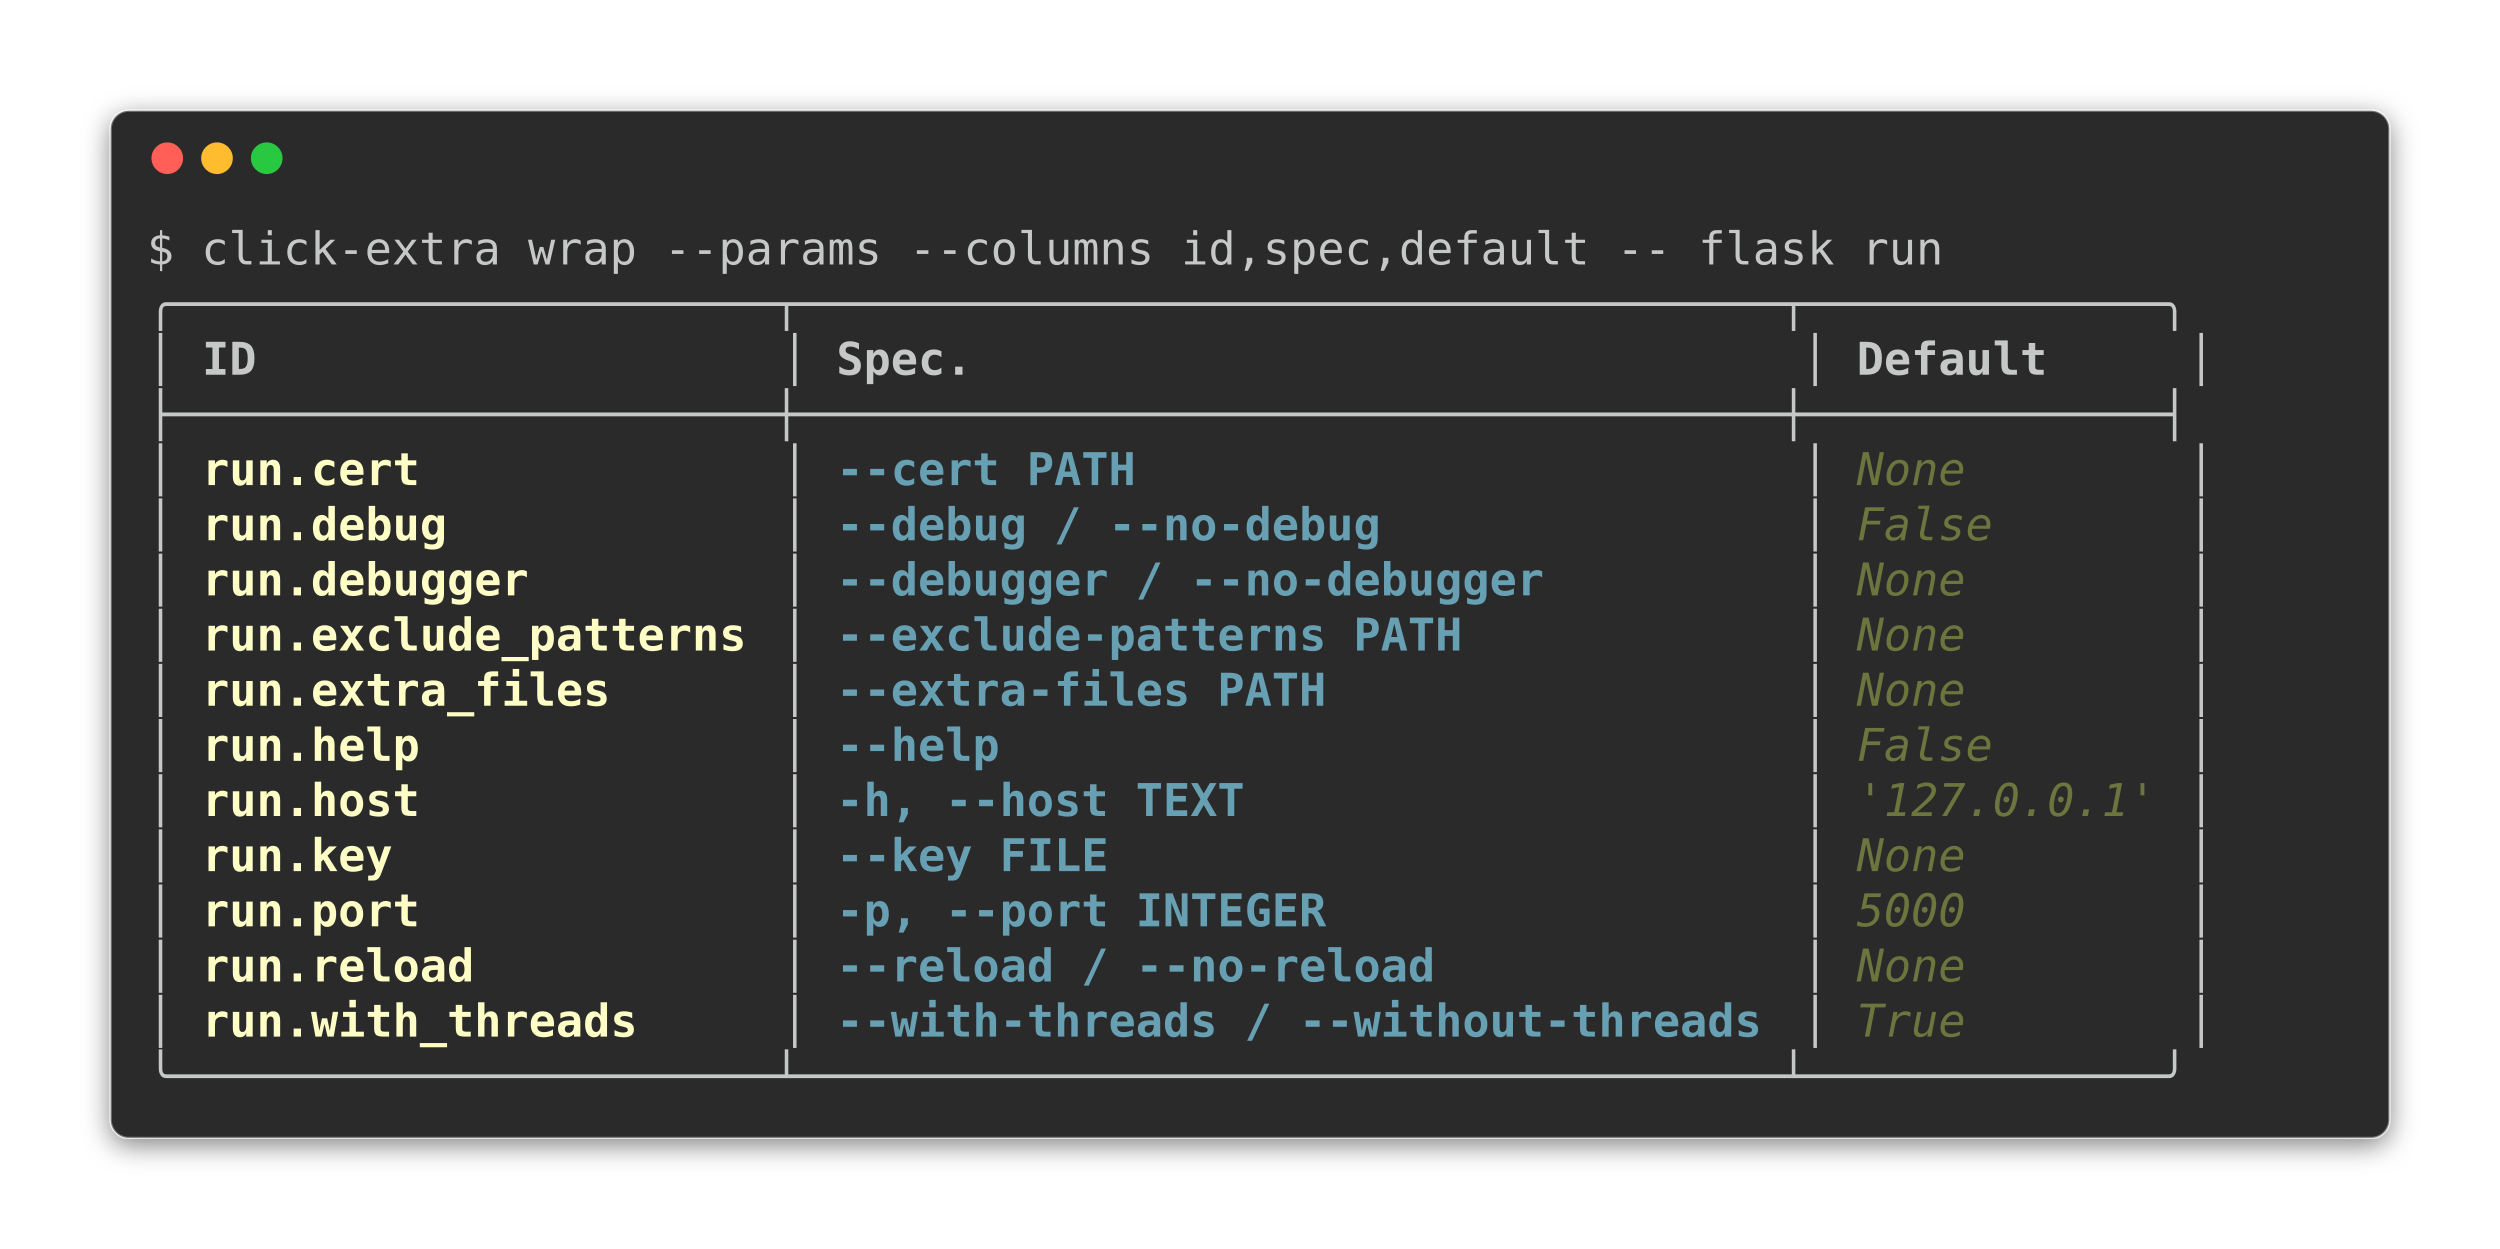
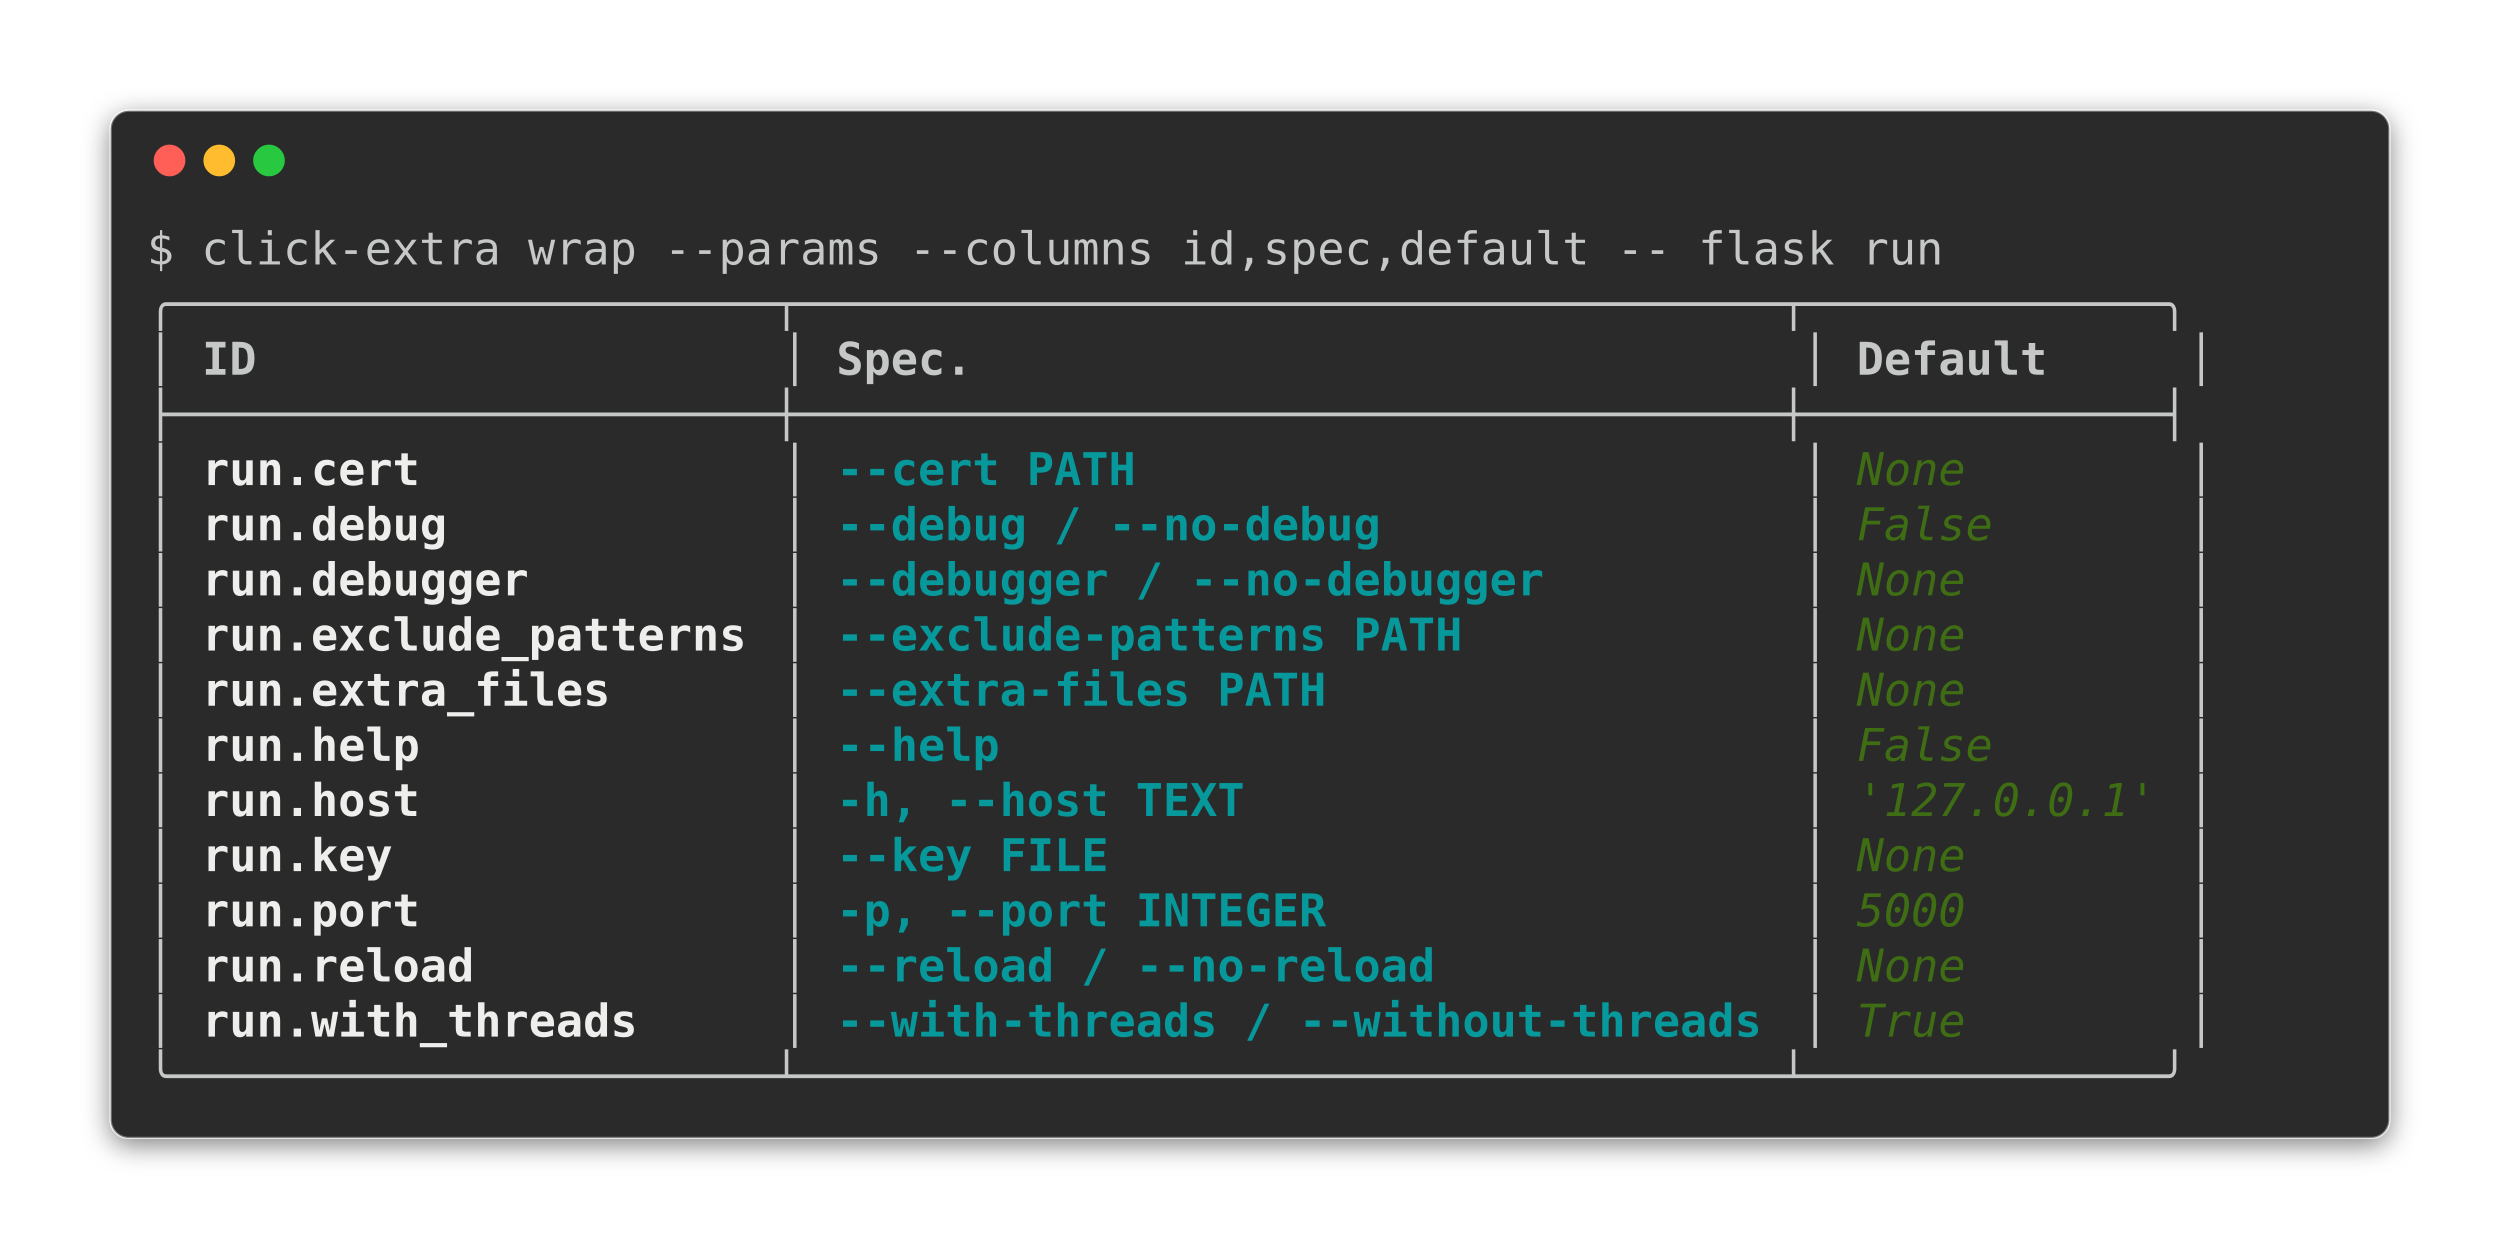
- <svg xmlns="http://www.w3.org/2000/svg" class="rich-terminal" viewBox="0 0 1106 552.4">
+ <svg xmlns="http://www.w3.org/2000/svg" viewBox="0 0 1106 552.4">
  <style>
- 
-     @font-face {
-         font-family: "Fira Code";
-         src: local("FiraCode-Regular"),
-                 url("https://cdnjs.cloudflare.com/ajax/libs/firacode/6.2.0/woff2/FiraCode-Regular.woff2") format("woff2"),
-                 url("https://cdnjs.cloudflare.com/ajax/libs/firacode/6.2.0/woff/FiraCode-Regular.woff") format("woff");
-         font-style: normal;
-         font-weight: 400;
-     }
-     @font-face {
-         font-family: "Fira Code";
-         src: local("FiraCode-Bold"),
-                 url("https://cdnjs.cloudflare.com/ajax/libs/firacode/6.2.0/woff2/FiraCode-Bold.woff2") format("woff2"),
-                 url("https://cdnjs.cloudflare.com/ajax/libs/firacode/6.2.0/woff/FiraCode-Bold.woff") format("woff");
-         font-style: bold;
-         font-weight: 700;
-     }
- 
    .wrap-flask-params-screen-matrix {
-         font-family: Fira Code, monospace;
+         font-family: 'Fira Code', 'Cascadia Code', Menlo, Consolas, monospace;
        font-size: 20px;
        line-height: 24.4px;
        font-variant-east-asian: full-width;
    }
- 
    .wrap-flask-params-screen-title {
        font-size: 18px;
        font-weight: bold;
-         font-family: arial;
+         font-family: 'Fira Code', 'Cascadia Code', Menlo, Consolas, monospace;
    }
- 
    .wrap-flask-params-screen-r1 { fill: #c5c8c6 }
- .wrap-flask-params-screen-r2 { fill: #c5c8c6;font-weight: bold }
- .wrap-flask-params-screen-r3 { fill: #fdfdc5;font-weight: bold }
- .wrap-flask-params-screen-r4 { fill: #68a0b3;font-weight: bold }
- .wrap-flask-params-screen-r5 { fill: #6b753d;font-style: italic; }
-     </style>
+     .wrap-flask-params-screen-r2 { fill: #c5c8c6;font-weight: bold }
+     .wrap-flask-params-screen-r3 { fill: #eeeeec;font-weight: bold }
+     .wrap-flask-params-screen-r4 { fill: #06989a;font-weight: bold }
+     .wrap-flask-params-screen-r5 { fill: #3f6d14;font-style: italic }
+ </style>
  <defs>
-     <clipPath id="wrap-flask-params-screen-clip-terminal">
-       <rect x="0" y="0" width="975.0" height="389.4" />
-     </clipPath>
-     <clipPath id="wrap-flask-params-screen-line-0">
-       <rect x="0" y="1.5" width="976" height="24.65" />
-     </clipPath>
-     <clipPath id="wrap-flask-params-screen-line-1">
-       <rect x="0" y="25.9" width="976" height="24.65" />
-     </clipPath>
-     <clipPath id="wrap-flask-params-screen-line-2">
-       <rect x="0" y="50.3" width="976" height="24.65" />
-     </clipPath>
-     <clipPath id="wrap-flask-params-screen-line-3">
-       <rect x="0" y="74.7" width="976" height="24.65" />
-     </clipPath>
-     <clipPath id="wrap-flask-params-screen-line-4">
-       <rect x="0" y="99.1" width="976" height="24.65" />
-     </clipPath>
-     <clipPath id="wrap-flask-params-screen-line-5">
-       <rect x="0" y="123.5" width="976" height="24.65" />
-     </clipPath>
-     <clipPath id="wrap-flask-params-screen-line-6">
-       <rect x="0" y="147.9" width="976" height="24.65" />
-     </clipPath>
-     <clipPath id="wrap-flask-params-screen-line-7">
-       <rect x="0" y="172.3" width="976" height="24.65" />
-     </clipPath>
-     <clipPath id="wrap-flask-params-screen-line-8">
-       <rect x="0" y="196.7" width="976" height="24.65" />
-     </clipPath>
-     <clipPath id="wrap-flask-params-screen-line-9">
-       <rect x="0" y="221.1" width="976" height="24.65" />
-     </clipPath>
-     <clipPath id="wrap-flask-params-screen-line-10">
-       <rect x="0" y="245.5" width="976" height="24.65" />
-     </clipPath>
-     <clipPath id="wrap-flask-params-screen-line-11">
-       <rect x="0" y="269.9" width="976" height="24.65" />
-     </clipPath>
-     <clipPath id="wrap-flask-params-screen-line-12">
-       <rect x="0" y="294.3" width="976" height="24.65" />
-     </clipPath>
-     <clipPath id="wrap-flask-params-screen-line-13">
-       <rect x="0" y="318.7" width="976" height="24.65" />
-     </clipPath>
-     <clipPath id="wrap-flask-params-screen-line-14">
-       <rect x="0" y="343.1" width="976" height="24.65" />
+     <clipPath id="wrap-flask-params-screen-clip">
+       <rect x="0" y="0" width="976" height="390.4" />
    </clipPath>
    <filter id="wrap-flask-params-screen-shadow" x="-50%" y="-50%" width="200%" height="200%">
      <feDropShadow dx="0" dy="3" stdDeviation="6" flood-color="rgba(0,0,0,0.5)" />
    </filter>
  </defs>
-   <g transform="translate(48, 48)">
-     <rect fill="#292929" stroke="rgba(255,255,255,0.35)" stroke-width="1" x="1" y="1" width="1008" height="454.4" rx="8" filter="url(#wrap-flask-params-screen-shadow)" />
+   <rect fill="#292929" stroke="rgba(255,255,255,0.35)" stroke-width="1" x="49" y="49" width="1008" height="454.4" rx="8" filter="url(#wrap-flask-params-screen-shadow)" />
+   <g transform="translate(49, 49)">
    <g transform="translate(26,22)">
      <circle cx="0" cy="0" r="7" fill="#ff5f57" />
      <circle cx="22" cy="0" r="7" fill="#febc2e" />
      <circle cx="44" cy="0" r="7" fill="#28c840" />
    </g>
-     <g transform="translate(17, 49)" clip-path="url(#wrap-flask-params-screen-clip-terminal)">
-       <g class="wrap-flask-params-screen-matrix">
-         <text class="wrap-flask-params-screen-r1" x="0" y="20" textLength="805.2" clip-path="url(#wrap-flask-params-screen-line-0)">$ click-extra wrap --params --columns id,spec,default -- flask run</text>
-         <text class="wrap-flask-params-screen-r1" x="976" y="20" textLength="12.2" clip-path="url(#wrap-flask-params-screen-line-0)">
- </text>
-         <text class="wrap-flask-params-screen-r1" x="0" y="44.4" textLength="915" clip-path="url(#wrap-flask-params-screen-line-1)">╭──────────────────────┬────────────────────────────────────┬─────────────╮</text>
-         <text class="wrap-flask-params-screen-r1" x="976" y="44.4" textLength="12.2" clip-path="url(#wrap-flask-params-screen-line-1)">
- </text>
-         <text class="wrap-flask-params-screen-r1" x="0" y="68.8" textLength="12.2" clip-path="url(#wrap-flask-params-screen-line-2)">│</text>
-         <text class="wrap-flask-params-screen-r2" x="24.4" y="68.8" textLength="24.4" clip-path="url(#wrap-flask-params-screen-line-2)">ID</text>
-         <text class="wrap-flask-params-screen-r1" x="280.6" y="68.8" textLength="12.2" clip-path="url(#wrap-flask-params-screen-line-2)">│</text>
-         <text class="wrap-flask-params-screen-r2" x="305" y="68.8" textLength="61" clip-path="url(#wrap-flask-params-screen-line-2)">Spec.</text>
-         <text class="wrap-flask-params-screen-r1" x="732" y="68.8" textLength="12.2" clip-path="url(#wrap-flask-params-screen-line-2)">│</text>
-         <text class="wrap-flask-params-screen-r2" x="756.4" y="68.8" textLength="85.4" clip-path="url(#wrap-flask-params-screen-line-2)">Default</text>
-         <text class="wrap-flask-params-screen-r1" x="902.8" y="68.8" textLength="12.2" clip-path="url(#wrap-flask-params-screen-line-2)">│</text>
-         <text class="wrap-flask-params-screen-r1" x="976" y="68.8" textLength="12.2" clip-path="url(#wrap-flask-params-screen-line-2)">
- </text>
-         <text class="wrap-flask-params-screen-r1" x="0" y="93.2" textLength="915" clip-path="url(#wrap-flask-params-screen-line-3)">├──────────────────────┼────────────────────────────────────┼─────────────┤</text>
-         <text class="wrap-flask-params-screen-r1" x="976" y="93.2" textLength="12.2" clip-path="url(#wrap-flask-params-screen-line-3)">
- </text>
-         <text class="wrap-flask-params-screen-r1" x="0" y="117.6" textLength="12.2" clip-path="url(#wrap-flask-params-screen-line-4)">│</text>
-         <text class="wrap-flask-params-screen-r3" x="24.4" y="117.6" textLength="97.6" clip-path="url(#wrap-flask-params-screen-line-4)">run.cert</text>
-         <text class="wrap-flask-params-screen-r1" x="280.6" y="117.6" textLength="12.2" clip-path="url(#wrap-flask-params-screen-line-4)">│</text>
-         <text class="wrap-flask-params-screen-r4" x="305" y="117.6" textLength="134.2" clip-path="url(#wrap-flask-params-screen-line-4)">--cert PATH</text>
-         <text class="wrap-flask-params-screen-r1" x="732" y="117.6" textLength="12.2" clip-path="url(#wrap-flask-params-screen-line-4)">│</text>
-         <text class="wrap-flask-params-screen-r5" x="756.4" y="117.6" textLength="48.8" clip-path="url(#wrap-flask-params-screen-line-4)">None</text>
-         <text class="wrap-flask-params-screen-r1" x="902.8" y="117.6" textLength="12.2" clip-path="url(#wrap-flask-params-screen-line-4)">│</text>
-         <text class="wrap-flask-params-screen-r1" x="976" y="117.6" textLength="12.2" clip-path="url(#wrap-flask-params-screen-line-4)">
- </text>
-         <text class="wrap-flask-params-screen-r1" x="0" y="142" textLength="12.2" clip-path="url(#wrap-flask-params-screen-line-5)">│</text>
-         <text class="wrap-flask-params-screen-r3" x="24.4" y="142" textLength="109.8" clip-path="url(#wrap-flask-params-screen-line-5)">run.debug</text>
-         <text class="wrap-flask-params-screen-r1" x="280.6" y="142" textLength="12.2" clip-path="url(#wrap-flask-params-screen-line-5)">│</text>
-         <text class="wrap-flask-params-screen-r4" x="305" y="142" textLength="244" clip-path="url(#wrap-flask-params-screen-line-5)">--debug / --no-debug</text>
-         <text class="wrap-flask-params-screen-r1" x="732" y="142" textLength="12.2" clip-path="url(#wrap-flask-params-screen-line-5)">│</text>
-         <text class="wrap-flask-params-screen-r5" x="756.4" y="142" textLength="61" clip-path="url(#wrap-flask-params-screen-line-5)">False</text>
-         <text class="wrap-flask-params-screen-r1" x="902.8" y="142" textLength="12.2" clip-path="url(#wrap-flask-params-screen-line-5)">│</text>
-         <text class="wrap-flask-params-screen-r1" x="976" y="142" textLength="12.2" clip-path="url(#wrap-flask-params-screen-line-5)">
- </text>
-         <text class="wrap-flask-params-screen-r1" x="0" y="166.4" textLength="12.2" clip-path="url(#wrap-flask-params-screen-line-6)">│</text>
-         <text class="wrap-flask-params-screen-r3" x="24.4" y="166.4" textLength="146.4" clip-path="url(#wrap-flask-params-screen-line-6)">run.debugger</text>
-         <text class="wrap-flask-params-screen-r1" x="280.6" y="166.4" textLength="12.2" clip-path="url(#wrap-flask-params-screen-line-6)">│</text>
-         <text class="wrap-flask-params-screen-r4" x="305" y="166.4" textLength="317.2" clip-path="url(#wrap-flask-params-screen-line-6)">--debugger / --no-debugger</text>
-         <text class="wrap-flask-params-screen-r1" x="732" y="166.4" textLength="12.2" clip-path="url(#wrap-flask-params-screen-line-6)">│</text>
-         <text class="wrap-flask-params-screen-r5" x="756.4" y="166.4" textLength="48.8" clip-path="url(#wrap-flask-params-screen-line-6)">None</text>
-         <text class="wrap-flask-params-screen-r1" x="902.8" y="166.4" textLength="12.2" clip-path="url(#wrap-flask-params-screen-line-6)">│</text>
-         <text class="wrap-flask-params-screen-r1" x="976" y="166.4" textLength="12.2" clip-path="url(#wrap-flask-params-screen-line-6)">
- </text>
-         <text class="wrap-flask-params-screen-r1" x="0" y="190.8" textLength="12.2" clip-path="url(#wrap-flask-params-screen-line-7)">│</text>
-         <text class="wrap-flask-params-screen-r3" x="24.4" y="190.8" textLength="244" clip-path="url(#wrap-flask-params-screen-line-7)">run.exclude_patterns</text>
-         <text class="wrap-flask-params-screen-r1" x="280.6" y="190.8" textLength="12.2" clip-path="url(#wrap-flask-params-screen-line-7)">│</text>
-         <text class="wrap-flask-params-screen-r4" x="305" y="190.8" textLength="280.6" clip-path="url(#wrap-flask-params-screen-line-7)">--exclude-patterns PATH</text>
-         <text class="wrap-flask-params-screen-r1" x="732" y="190.8" textLength="12.2" clip-path="url(#wrap-flask-params-screen-line-7)">│</text>
-         <text class="wrap-flask-params-screen-r5" x="756.4" y="190.8" textLength="48.8" clip-path="url(#wrap-flask-params-screen-line-7)">None</text>
-         <text class="wrap-flask-params-screen-r1" x="902.8" y="190.8" textLength="12.2" clip-path="url(#wrap-flask-params-screen-line-7)">│</text>
-         <text class="wrap-flask-params-screen-r1" x="976" y="190.8" textLength="12.2" clip-path="url(#wrap-flask-params-screen-line-7)">
- </text>
-         <text class="wrap-flask-params-screen-r1" x="0" y="215.2" textLength="12.2" clip-path="url(#wrap-flask-params-screen-line-8)">│</text>
-         <text class="wrap-flask-params-screen-r3" x="24.4" y="215.2" textLength="183" clip-path="url(#wrap-flask-params-screen-line-8)">run.extra_files</text>
-         <text class="wrap-flask-params-screen-r1" x="280.6" y="215.2" textLength="12.2" clip-path="url(#wrap-flask-params-screen-line-8)">│</text>
-         <text class="wrap-flask-params-screen-r4" x="305" y="215.2" textLength="219.6" clip-path="url(#wrap-flask-params-screen-line-8)">--extra-files PATH</text>
-         <text class="wrap-flask-params-screen-r1" x="732" y="215.2" textLength="12.2" clip-path="url(#wrap-flask-params-screen-line-8)">│</text>
-         <text class="wrap-flask-params-screen-r5" x="756.4" y="215.2" textLength="48.8" clip-path="url(#wrap-flask-params-screen-line-8)">None</text>
-         <text class="wrap-flask-params-screen-r1" x="902.8" y="215.2" textLength="12.2" clip-path="url(#wrap-flask-params-screen-line-8)">│</text>
-         <text class="wrap-flask-params-screen-r1" x="976" y="215.2" textLength="12.2" clip-path="url(#wrap-flask-params-screen-line-8)">
- </text>
-         <text class="wrap-flask-params-screen-r1" x="0" y="239.6" textLength="12.2" clip-path="url(#wrap-flask-params-screen-line-9)">│</text>
-         <text class="wrap-flask-params-screen-r3" x="24.4" y="239.6" textLength="97.6" clip-path="url(#wrap-flask-params-screen-line-9)">run.help</text>
-         <text class="wrap-flask-params-screen-r1" x="280.6" y="239.6" textLength="12.2" clip-path="url(#wrap-flask-params-screen-line-9)">│</text>
-         <text class="wrap-flask-params-screen-r4" x="305" y="239.6" textLength="73.2" clip-path="url(#wrap-flask-params-screen-line-9)">--help</text>
-         <text class="wrap-flask-params-screen-r1" x="732" y="239.6" textLength="12.2" clip-path="url(#wrap-flask-params-screen-line-9)">│</text>
-         <text class="wrap-flask-params-screen-r5" x="756.4" y="239.6" textLength="61" clip-path="url(#wrap-flask-params-screen-line-9)">False</text>
-         <text class="wrap-flask-params-screen-r1" x="902.8" y="239.6" textLength="12.2" clip-path="url(#wrap-flask-params-screen-line-9)">│</text>
-         <text class="wrap-flask-params-screen-r1" x="976" y="239.6" textLength="12.2" clip-path="url(#wrap-flask-params-screen-line-9)">
- </text>
-         <text class="wrap-flask-params-screen-r1" x="0" y="264" textLength="12.2" clip-path="url(#wrap-flask-params-screen-line-10)">│</text>
-         <text class="wrap-flask-params-screen-r3" x="24.4" y="264" textLength="97.6" clip-path="url(#wrap-flask-params-screen-line-10)">run.host</text>
-         <text class="wrap-flask-params-screen-r1" x="280.6" y="264" textLength="12.2" clip-path="url(#wrap-flask-params-screen-line-10)">│</text>
-         <text class="wrap-flask-params-screen-r4" x="305" y="264" textLength="183" clip-path="url(#wrap-flask-params-screen-line-10)">-h, --host TEXT</text>
-         <text class="wrap-flask-params-screen-r1" x="732" y="264" textLength="12.2" clip-path="url(#wrap-flask-params-screen-line-10)">│</text>
-         <text class="wrap-flask-params-screen-r5" x="756.4" y="264" textLength="134.2" clip-path="url(#wrap-flask-params-screen-line-10)">'127.0.0.1'</text>
-         <text class="wrap-flask-params-screen-r1" x="902.8" y="264" textLength="12.2" clip-path="url(#wrap-flask-params-screen-line-10)">│</text>
-         <text class="wrap-flask-params-screen-r1" x="976" y="264" textLength="12.2" clip-path="url(#wrap-flask-params-screen-line-10)">
- </text>
-         <text class="wrap-flask-params-screen-r1" x="0" y="288.4" textLength="12.2" clip-path="url(#wrap-flask-params-screen-line-11)">│</text>
-         <text class="wrap-flask-params-screen-r3" x="24.4" y="288.4" textLength="85.4" clip-path="url(#wrap-flask-params-screen-line-11)">run.key</text>
-         <text class="wrap-flask-params-screen-r1" x="280.6" y="288.4" textLength="12.2" clip-path="url(#wrap-flask-params-screen-line-11)">│</text>
-         <text class="wrap-flask-params-screen-r4" x="305" y="288.4" textLength="122" clip-path="url(#wrap-flask-params-screen-line-11)">--key FILE</text>
-         <text class="wrap-flask-params-screen-r1" x="732" y="288.4" textLength="12.2" clip-path="url(#wrap-flask-params-screen-line-11)">│</text>
-         <text class="wrap-flask-params-screen-r5" x="756.4" y="288.4" textLength="48.8" clip-path="url(#wrap-flask-params-screen-line-11)">None</text>
-         <text class="wrap-flask-params-screen-r1" x="902.8" y="288.4" textLength="12.2" clip-path="url(#wrap-flask-params-screen-line-11)">│</text>
-         <text class="wrap-flask-params-screen-r1" x="976" y="288.4" textLength="12.2" clip-path="url(#wrap-flask-params-screen-line-11)">
- </text>
-         <text class="wrap-flask-params-screen-r1" x="0" y="312.8" textLength="12.2" clip-path="url(#wrap-flask-params-screen-line-12)">│</text>
-         <text class="wrap-flask-params-screen-r3" x="24.4" y="312.8" textLength="97.6" clip-path="url(#wrap-flask-params-screen-line-12)">run.port</text>
-         <text class="wrap-flask-params-screen-r1" x="280.6" y="312.8" textLength="12.2" clip-path="url(#wrap-flask-params-screen-line-12)">│</text>
-         <text class="wrap-flask-params-screen-r4" x="305" y="312.8" textLength="219.6" clip-path="url(#wrap-flask-params-screen-line-12)">-p, --port INTEGER</text>
-         <text class="wrap-flask-params-screen-r1" x="732" y="312.8" textLength="12.2" clip-path="url(#wrap-flask-params-screen-line-12)">│</text>
-         <text class="wrap-flask-params-screen-r5" x="756.4" y="312.8" textLength="48.8" clip-path="url(#wrap-flask-params-screen-line-12)">5000</text>
-         <text class="wrap-flask-params-screen-r1" x="902.8" y="312.8" textLength="12.2" clip-path="url(#wrap-flask-params-screen-line-12)">│</text>
-         <text class="wrap-flask-params-screen-r1" x="976" y="312.8" textLength="12.2" clip-path="url(#wrap-flask-params-screen-line-12)">
- </text>
-         <text class="wrap-flask-params-screen-r1" x="0" y="337.2" textLength="12.2" clip-path="url(#wrap-flask-params-screen-line-13)">│</text>
-         <text class="wrap-flask-params-screen-r3" x="24.4" y="337.2" textLength="122" clip-path="url(#wrap-flask-params-screen-line-13)">run.reload</text>
-         <text class="wrap-flask-params-screen-r1" x="280.6" y="337.2" textLength="12.2" clip-path="url(#wrap-flask-params-screen-line-13)">│</text>
-         <text class="wrap-flask-params-screen-r4" x="305" y="337.2" textLength="268.4" clip-path="url(#wrap-flask-params-screen-line-13)">--reload / --no-reload</text>
-         <text class="wrap-flask-params-screen-r1" x="732" y="337.2" textLength="12.2" clip-path="url(#wrap-flask-params-screen-line-13)">│</text>
-         <text class="wrap-flask-params-screen-r5" x="756.4" y="337.2" textLength="48.8" clip-path="url(#wrap-flask-params-screen-line-13)">None</text>
-         <text class="wrap-flask-params-screen-r1" x="902.8" y="337.2" textLength="12.2" clip-path="url(#wrap-flask-params-screen-line-13)">│</text>
-         <text class="wrap-flask-params-screen-r1" x="976" y="337.2" textLength="12.2" clip-path="url(#wrap-flask-params-screen-line-13)">
- </text>
-         <text class="wrap-flask-params-screen-r1" x="0" y="361.6" textLength="12.2" clip-path="url(#wrap-flask-params-screen-line-14)">│</text>
-         <text class="wrap-flask-params-screen-r3" x="24.4" y="361.6" textLength="195.2" clip-path="url(#wrap-flask-params-screen-line-14)">run.with_threads</text>
-         <text class="wrap-flask-params-screen-r1" x="280.6" y="361.6" textLength="12.2" clip-path="url(#wrap-flask-params-screen-line-14)">│</text>
-         <text class="wrap-flask-params-screen-r4" x="305" y="361.6" textLength="414.8" clip-path="url(#wrap-flask-params-screen-line-14)">--with-threads / --without-threads</text>
-         <text class="wrap-flask-params-screen-r1" x="732" y="361.6" textLength="12.2" clip-path="url(#wrap-flask-params-screen-line-14)">│</text>
-         <text class="wrap-flask-params-screen-r5" x="756.4" y="361.6" textLength="48.8" clip-path="url(#wrap-flask-params-screen-line-14)">True</text>
-         <text class="wrap-flask-params-screen-r1" x="902.8" y="361.6" textLength="12.2" clip-path="url(#wrap-flask-params-screen-line-14)">│</text>
-         <text class="wrap-flask-params-screen-r1" x="976" y="361.6" textLength="12.2" clip-path="url(#wrap-flask-params-screen-line-14)">
- </text>
-         <text class="wrap-flask-params-screen-r1" x="0" y="386" textLength="915" clip-path="url(#wrap-flask-params-screen-line-15)">╰──────────────────────┴────────────────────────────────────┴─────────────╯</text>
-         <text class="wrap-flask-params-screen-r1" x="976" y="386" textLength="12.2" clip-path="url(#wrap-flask-params-screen-line-15)">
- </text>
-       </g>
+   </g>
+   <g transform="translate(65, 97)" clip-path="url(#wrap-flask-params-screen-clip)">
+     <g class="wrap-flask-params-screen-matrix">
+       <text class="wrap-flask-params-screen-r1" x="0" y="20" textLength="805.2">$ click-extra wrap --params --columns id,spec,default -- flask run</text>
+       <text class="wrap-flask-params-screen-r1" x="0" y="44.4" textLength="915">╭──────────────────────┬────────────────────────────────────┬─────────────╮</text>
+       <text class="wrap-flask-params-screen-r1" x="0" y="68.8" textLength="12.2">│</text>
+       <text class="wrap-flask-params-screen-r2" x="24.4" y="68.8" textLength="24.4">ID</text>
+       <text class="wrap-flask-params-screen-r1" x="280.6" y="68.8" textLength="12.2">│</text>
+       <text class="wrap-flask-params-screen-r2" x="305" y="68.8" textLength="61">Spec.</text>
+       <text class="wrap-flask-params-screen-r1" x="732" y="68.8" textLength="12.2">│</text>
+       <text class="wrap-flask-params-screen-r2" x="756.4" y="68.8" textLength="85.4">Default</text>
+       <text class="wrap-flask-params-screen-r1" x="902.8" y="68.8" textLength="12.2">│</text>
+       <text class="wrap-flask-params-screen-r1" x="0" y="93.2" textLength="915">├──────────────────────┼────────────────────────────────────┼─────────────┤</text>
+       <text class="wrap-flask-params-screen-r1" x="0" y="117.6" textLength="12.2">│</text>
+       <text class="wrap-flask-params-screen-r3" x="24.4" y="117.6" textLength="97.6">run.cert</text>
+       <text class="wrap-flask-params-screen-r1" x="280.6" y="117.6" textLength="12.2">│</text>
+       <text class="wrap-flask-params-screen-r4" x="305" y="117.6" textLength="134.2">--cert PATH</text>
+       <text class="wrap-flask-params-screen-r1" x="732" y="117.6" textLength="12.2">│</text>
+       <text class="wrap-flask-params-screen-r5" x="756.4" y="117.6" textLength="48.8">None</text>
+       <text class="wrap-flask-params-screen-r1" x="902.8" y="117.6" textLength="12.2">│</text>
+       <text class="wrap-flask-params-screen-r1" x="0" y="142" textLength="12.2">│</text>
+       <text class="wrap-flask-params-screen-r3" x="24.4" y="142" textLength="109.8">run.debug</text>
+       <text class="wrap-flask-params-screen-r1" x="280.6" y="142" textLength="12.2">│</text>
+       <text class="wrap-flask-params-screen-r4" x="305" y="142" textLength="244">--debug / --no-debug</text>
+       <text class="wrap-flask-params-screen-r1" x="732" y="142" textLength="12.2">│</text>
+       <text class="wrap-flask-params-screen-r5" x="756.4" y="142" textLength="61">False</text>
+       <text class="wrap-flask-params-screen-r1" x="902.8" y="142" textLength="12.2">│</text>
+       <text class="wrap-flask-params-screen-r1" x="0" y="166.4" textLength="12.2">│</text>
+       <text class="wrap-flask-params-screen-r3" x="24.4" y="166.4" textLength="146.4">run.debugger</text>
+       <text class="wrap-flask-params-screen-r1" x="280.6" y="166.4" textLength="12.2">│</text>
+       <text class="wrap-flask-params-screen-r4" x="305" y="166.4" textLength="317.2">--debugger / --no-debugger</text>
+       <text class="wrap-flask-params-screen-r1" x="732" y="166.4" textLength="12.2">│</text>
+       <text class="wrap-flask-params-screen-r5" x="756.4" y="166.4" textLength="48.8">None</text>
+       <text class="wrap-flask-params-screen-r1" x="902.8" y="166.4" textLength="12.2">│</text>
+       <text class="wrap-flask-params-screen-r1" x="0" y="190.8" textLength="12.2">│</text>
+       <text class="wrap-flask-params-screen-r3" x="24.4" y="190.8" textLength="244">run.exclude_patterns</text>
+       <text class="wrap-flask-params-screen-r1" x="280.6" y="190.8" textLength="12.2">│</text>
+       <text class="wrap-flask-params-screen-r4" x="305" y="190.8" textLength="280.6">--exclude-patterns PATH</text>
+       <text class="wrap-flask-params-screen-r1" x="732" y="190.8" textLength="12.2">│</text>
+       <text class="wrap-flask-params-screen-r5" x="756.4" y="190.8" textLength="48.8">None</text>
+       <text class="wrap-flask-params-screen-r1" x="902.8" y="190.8" textLength="12.2">│</text>
+       <text class="wrap-flask-params-screen-r1" x="0" y="215.2" textLength="12.2">│</text>
+       <text class="wrap-flask-params-screen-r3" x="24.4" y="215.2" textLength="183">run.extra_files</text>
+       <text class="wrap-flask-params-screen-r1" x="280.6" y="215.2" textLength="12.2">│</text>
+       <text class="wrap-flask-params-screen-r4" x="305" y="215.2" textLength="219.6">--extra-files PATH</text>
+       <text class="wrap-flask-params-screen-r1" x="732" y="215.2" textLength="12.2">│</text>
+       <text class="wrap-flask-params-screen-r5" x="756.4" y="215.2" textLength="48.8">None</text>
+       <text class="wrap-flask-params-screen-r1" x="902.8" y="215.2" textLength="12.2">│</text>
+       <text class="wrap-flask-params-screen-r1" x="0" y="239.6" textLength="12.2">│</text>
+       <text class="wrap-flask-params-screen-r3" x="24.4" y="239.6" textLength="97.6">run.help</text>
+       <text class="wrap-flask-params-screen-r1" x="280.6" y="239.6" textLength="12.2">│</text>
+       <text class="wrap-flask-params-screen-r4" x="305" y="239.6" textLength="73.2">--help</text>
+       <text class="wrap-flask-params-screen-r1" x="732" y="239.6" textLength="12.2">│</text>
+       <text class="wrap-flask-params-screen-r5" x="756.4" y="239.6" textLength="61">False</text>
+       <text class="wrap-flask-params-screen-r1" x="902.8" y="239.6" textLength="12.2">│</text>
+       <text class="wrap-flask-params-screen-r1" x="0" y="264" textLength="12.2">│</text>
+       <text class="wrap-flask-params-screen-r3" x="24.4" y="264" textLength="97.6">run.host</text>
+       <text class="wrap-flask-params-screen-r1" x="280.6" y="264" textLength="12.2">│</text>
+       <text class="wrap-flask-params-screen-r4" x="305" y="264" textLength="183">-h, --host TEXT</text>
+       <text class="wrap-flask-params-screen-r1" x="732" y="264" textLength="12.2">│</text>
+       <text class="wrap-flask-params-screen-r5" x="756.4" y="264" textLength="134.2">'127.0.0.1'</text>
+       <text class="wrap-flask-params-screen-r1" x="902.8" y="264" textLength="12.2">│</text>
+       <text class="wrap-flask-params-screen-r1" x="0" y="288.4" textLength="12.2">│</text>
+       <text class="wrap-flask-params-screen-r3" x="24.4" y="288.4" textLength="85.4">run.key</text>
+       <text class="wrap-flask-params-screen-r1" x="280.6" y="288.4" textLength="12.2">│</text>
+       <text class="wrap-flask-params-screen-r4" x="305" y="288.4" textLength="122">--key FILE</text>
+       <text class="wrap-flask-params-screen-r1" x="732" y="288.4" textLength="12.2">│</text>
+       <text class="wrap-flask-params-screen-r5" x="756.4" y="288.4" textLength="48.8">None</text>
+       <text class="wrap-flask-params-screen-r1" x="902.8" y="288.4" textLength="12.2">│</text>
+       <text class="wrap-flask-params-screen-r1" x="0" y="312.8" textLength="12.2">│</text>
+       <text class="wrap-flask-params-screen-r3" x="24.4" y="312.8" textLength="97.6">run.port</text>
+       <text class="wrap-flask-params-screen-r1" x="280.6" y="312.8" textLength="12.2">│</text>
+       <text class="wrap-flask-params-screen-r4" x="305" y="312.8" textLength="219.6">-p, --port INTEGER</text>
+       <text class="wrap-flask-params-screen-r1" x="732" y="312.8" textLength="12.2">│</text>
+       <text class="wrap-flask-params-screen-r5" x="756.4" y="312.8" textLength="48.8">5000</text>
+       <text class="wrap-flask-params-screen-r1" x="902.8" y="312.8" textLength="12.2">│</text>
+       <text class="wrap-flask-params-screen-r1" x="0" y="337.2" textLength="12.2">│</text>
+       <text class="wrap-flask-params-screen-r3" x="24.4" y="337.2" textLength="122">run.reload</text>
+       <text class="wrap-flask-params-screen-r1" x="280.6" y="337.2" textLength="12.2">│</text>
+       <text class="wrap-flask-params-screen-r4" x="305" y="337.2" textLength="268.4">--reload / --no-reload</text>
+       <text class="wrap-flask-params-screen-r1" x="732" y="337.2" textLength="12.2">│</text>
+       <text class="wrap-flask-params-screen-r5" x="756.4" y="337.2" textLength="48.8">None</text>
+       <text class="wrap-flask-params-screen-r1" x="902.8" y="337.2" textLength="12.2">│</text>
+       <text class="wrap-flask-params-screen-r1" x="0" y="361.6" textLength="12.2">│</text>
+       <text class="wrap-flask-params-screen-r3" x="24.4" y="361.6" textLength="195.2">run.with_threads</text>
+       <text class="wrap-flask-params-screen-r1" x="280.6" y="361.6" textLength="12.2">│</text>
+       <text class="wrap-flask-params-screen-r4" x="305" y="361.6" textLength="414.8">--with-threads / --without-threads</text>
+       <text class="wrap-flask-params-screen-r1" x="732" y="361.6" textLength="12.2">│</text>
+       <text class="wrap-flask-params-screen-r5" x="756.4" y="361.6" textLength="48.8">True</text>
+       <text class="wrap-flask-params-screen-r1" x="902.8" y="361.6" textLength="12.2">│</text>
+       <text class="wrap-flask-params-screen-r1" x="0" y="386" textLength="915">╰──────────────────────┴────────────────────────────────────┴─────────────╯</text>
    </g>
  </g>
</svg>
